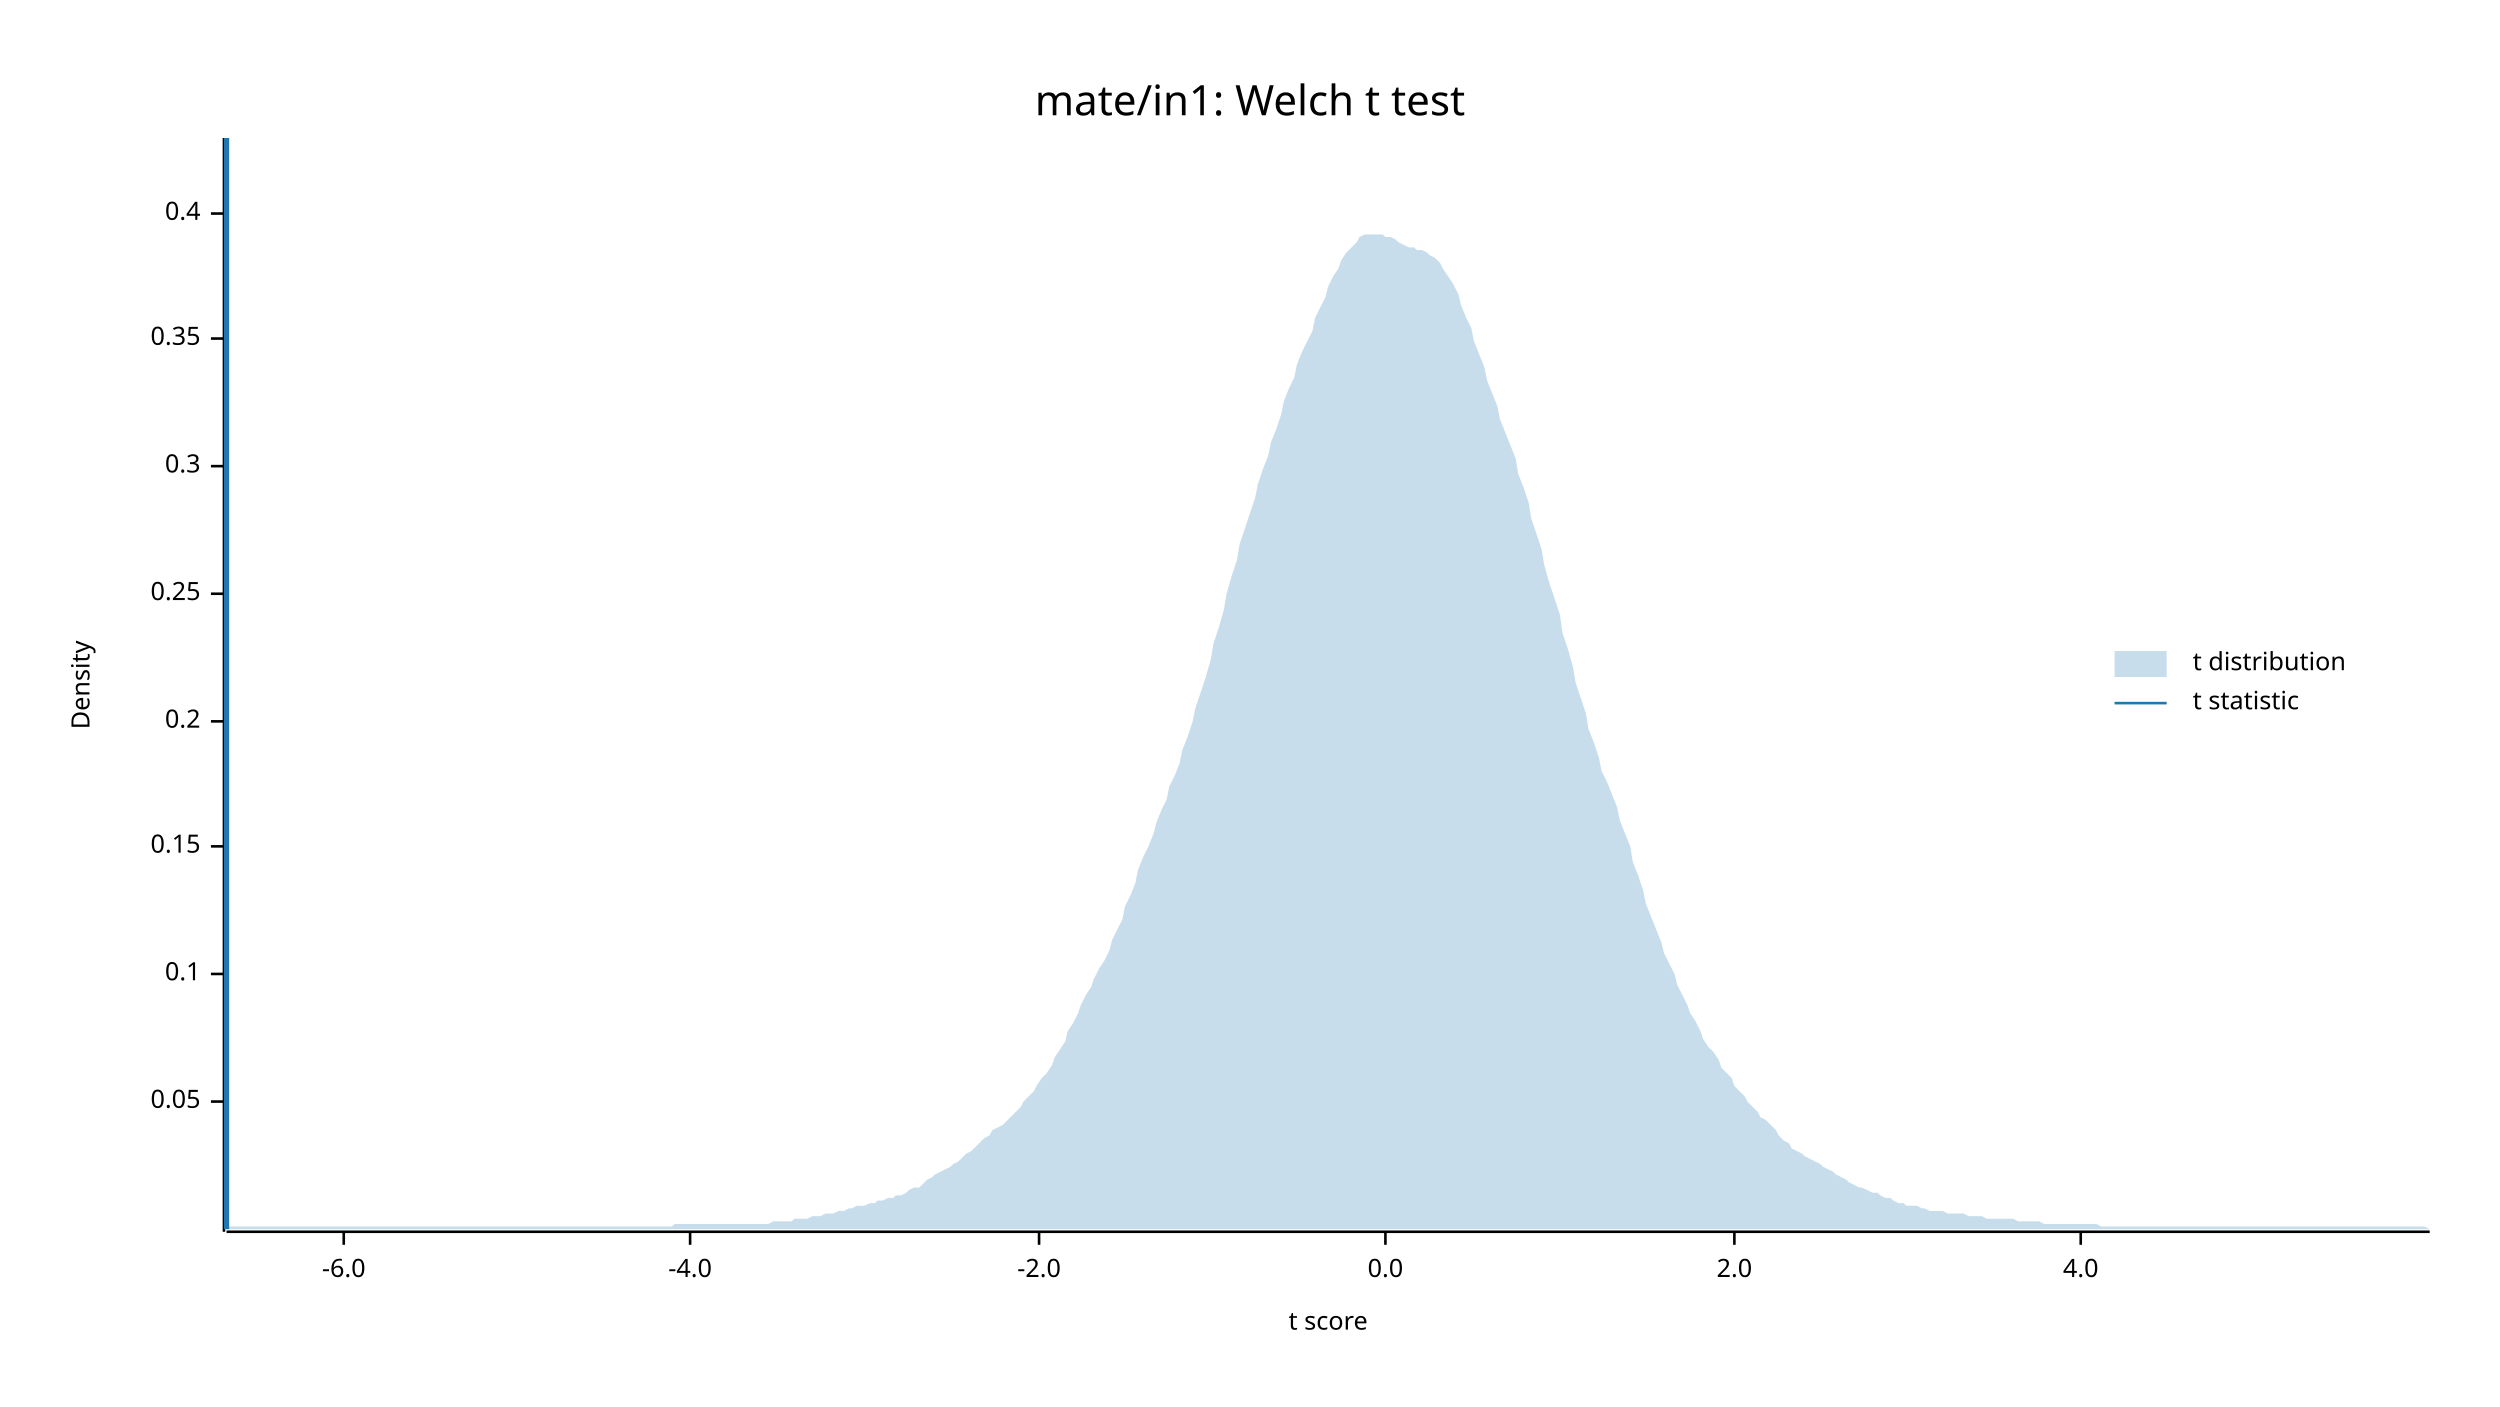
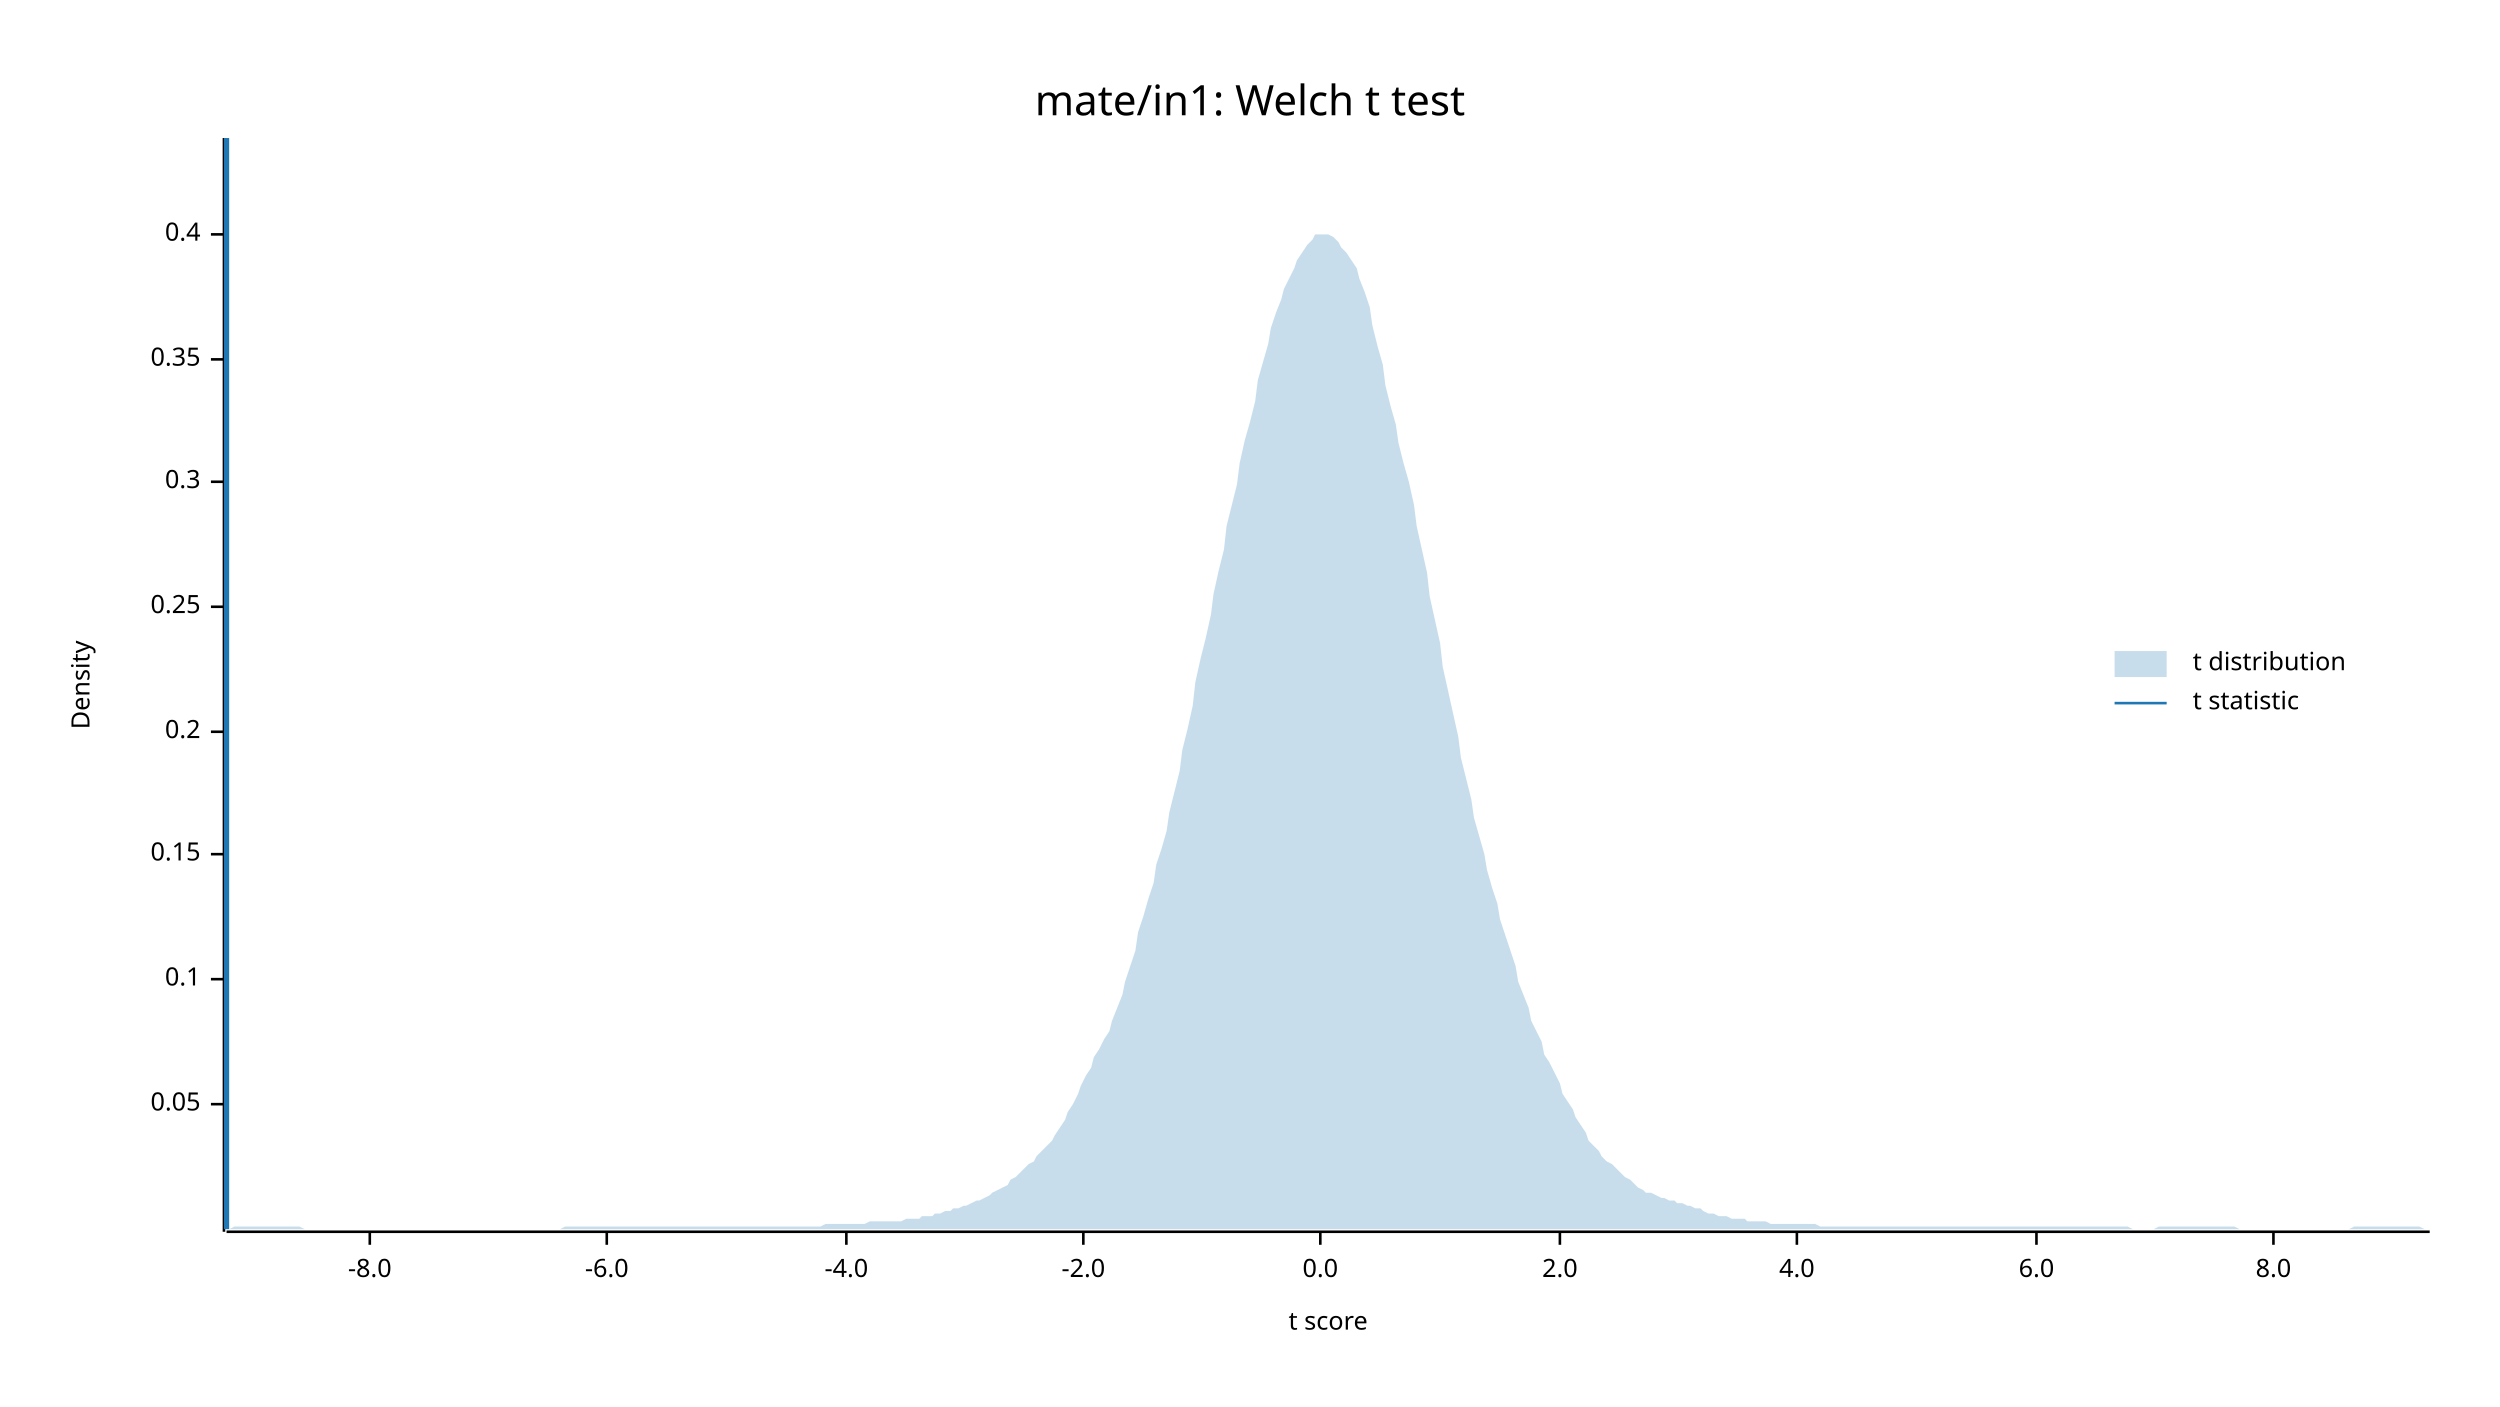
<svg xmlns="http://www.w3.org/2000/svg" width="960" height="540" viewBox="0 0 960 540">
  <text x="480" y="32" dy="0.76em" text-anchor="middle" font-family="sans-serif" font-size="16.129" opacity="1" fill="#000000">
mate/in1: Welch t test
</text>
  <text x="27" y="263" dy="0.76em" text-anchor="middle" font-family="sans-serif" font-size="9.677" opacity="1" fill="#000000" transform="rotate(270, 27, 263)">
Density
</text>
  <text x="510" y="513" dy="-0.5ex" text-anchor="middle" font-family="sans-serif" font-size="9.677" opacity="1" fill="#000000">
t score
</text>
  <polyline fill="none" opacity="1" stroke="#000000" stroke-width="1" points="86,53 86,473 " />
-   <text x="77" y="423" dy="0.5ex" text-anchor="end" font-family="sans-serif" font-size="9.677" opacity="1" fill="#000000">
+   <text x="77" y="424" dy="0.5ex" text-anchor="end" font-family="sans-serif" font-size="9.677" opacity="1" fill="#000000">
0.05
</text>
-   <polyline fill="none" opacity="1" stroke="#000000" stroke-width="1" points="81,423 86,423 " />
-   <text x="77" y="374" dy="0.5ex" text-anchor="end" font-family="sans-serif" font-size="9.677" opacity="1" fill="#000000">
+   <polyline fill="none" opacity="1" stroke="#000000" stroke-width="1" points="81,424 86,424 " />
+   <text x="77" y="376" dy="0.5ex" text-anchor="end" font-family="sans-serif" font-size="9.677" opacity="1" fill="#000000">
0.1
</text>
-   <polyline fill="none" opacity="1" stroke="#000000" stroke-width="1" points="81,374 86,374 " />
-   <text x="77" y="325" dy="0.5ex" text-anchor="end" font-family="sans-serif" font-size="9.677" opacity="1" fill="#000000">
+   <polyline fill="none" opacity="1" stroke="#000000" stroke-width="1" points="81,376 86,376 " />
+   <text x="77" y="328" dy="0.5ex" text-anchor="end" font-family="sans-serif" font-size="9.677" opacity="1" fill="#000000">
0.15
</text>
-   <polyline fill="none" opacity="1" stroke="#000000" stroke-width="1" points="81,325 86,325 " />
-   <text x="77" y="277" dy="0.5ex" text-anchor="end" font-family="sans-serif" font-size="9.677" opacity="1" fill="#000000">
+   <polyline fill="none" opacity="1" stroke="#000000" stroke-width="1" points="81,328 86,328 " />
+   <text x="77" y="281" dy="0.5ex" text-anchor="end" font-family="sans-serif" font-size="9.677" opacity="1" fill="#000000">
0.2
</text>
-   <polyline fill="none" opacity="1" stroke="#000000" stroke-width="1" points="81,277 86,277 " />
-   <text x="77" y="228" dy="0.5ex" text-anchor="end" font-family="sans-serif" font-size="9.677" opacity="1" fill="#000000">
+   <polyline fill="none" opacity="1" stroke="#000000" stroke-width="1" points="81,281 86,281 " />
+   <text x="77" y="233" dy="0.5ex" text-anchor="end" font-family="sans-serif" font-size="9.677" opacity="1" fill="#000000">
0.25
</text>
-   <polyline fill="none" opacity="1" stroke="#000000" stroke-width="1" points="81,228 86,228 " />
-   <text x="77" y="179" dy="0.5ex" text-anchor="end" font-family="sans-serif" font-size="9.677" opacity="1" fill="#000000">
+   <polyline fill="none" opacity="1" stroke="#000000" stroke-width="1" points="81,233 86,233 " />
+   <text x="77" y="185" dy="0.5ex" text-anchor="end" font-family="sans-serif" font-size="9.677" opacity="1" fill="#000000">
0.3
</text>
-   <polyline fill="none" opacity="1" stroke="#000000" stroke-width="1" points="81,179 86,179 " />
-   <text x="77" y="130" dy="0.5ex" text-anchor="end" font-family="sans-serif" font-size="9.677" opacity="1" fill="#000000">
+   <polyline fill="none" opacity="1" stroke="#000000" stroke-width="1" points="81,185 86,185 " />
+   <text x="77" y="138" dy="0.5ex" text-anchor="end" font-family="sans-serif" font-size="9.677" opacity="1" fill="#000000">
0.35
</text>
-   <polyline fill="none" opacity="1" stroke="#000000" stroke-width="1" points="81,130 86,130 " />
-   <text x="77" y="82" dy="0.5ex" text-anchor="end" font-family="sans-serif" font-size="9.677" opacity="1" fill="#000000">
+   <polyline fill="none" opacity="1" stroke="#000000" stroke-width="1" points="81,138 86,138 " />
+   <text x="77" y="90" dy="0.5ex" text-anchor="end" font-family="sans-serif" font-size="9.677" opacity="1" fill="#000000">
0.4
</text>
-   <polyline fill="none" opacity="1" stroke="#000000" stroke-width="1" points="81,82 86,82 " />
+   <polyline fill="none" opacity="1" stroke="#000000" stroke-width="1" points="81,90 86,90 " />
  <polyline fill="none" opacity="1" stroke="#000000" stroke-width="1" points="87,473 933,473 " />
-   <text x="132" y="483" dy="0.76em" text-anchor="middle" font-family="sans-serif" font-size="9.677" opacity="1" fill="#000000">
+   <text x="142" y="483" dy="0.76em" text-anchor="middle" font-family="sans-serif" font-size="9.677" opacity="1" fill="#000000">
+ -8.0
+ </text>
+   <polyline fill="none" opacity="1" stroke="#000000" stroke-width="1" points="142,473 142,478 " />
+   <text x="233" y="483" dy="0.76em" text-anchor="middle" font-family="sans-serif" font-size="9.677" opacity="1" fill="#000000">
-6.0
</text>
-   <polyline fill="none" opacity="1" stroke="#000000" stroke-width="1" points="132,473 132,478 " />
-   <text x="265" y="483" dy="0.76em" text-anchor="middle" font-family="sans-serif" font-size="9.677" opacity="1" fill="#000000">
+   <polyline fill="none" opacity="1" stroke="#000000" stroke-width="1" points="233,473 233,478 " />
+   <text x="325" y="483" dy="0.76em" text-anchor="middle" font-family="sans-serif" font-size="9.677" opacity="1" fill="#000000">
-4.0
</text>
-   <polyline fill="none" opacity="1" stroke="#000000" stroke-width="1" points="265,473 265,478 " />
-   <text x="399" y="483" dy="0.76em" text-anchor="middle" font-family="sans-serif" font-size="9.677" opacity="1" fill="#000000">
+   <polyline fill="none" opacity="1" stroke="#000000" stroke-width="1" points="325,473 325,478 " />
+   <text x="416" y="483" dy="0.76em" text-anchor="middle" font-family="sans-serif" font-size="9.677" opacity="1" fill="#000000">
-2.0
</text>
-   <polyline fill="none" opacity="1" stroke="#000000" stroke-width="1" points="399,473 399,478 " />
-   <text x="532" y="483" dy="0.76em" text-anchor="middle" font-family="sans-serif" font-size="9.677" opacity="1" fill="#000000">
+   <polyline fill="none" opacity="1" stroke="#000000" stroke-width="1" points="416,473 416,478 " />
+   <text x="507" y="483" dy="0.76em" text-anchor="middle" font-family="sans-serif" font-size="9.677" opacity="1" fill="#000000">
0.0
</text>
-   <polyline fill="none" opacity="1" stroke="#000000" stroke-width="1" points="532,473 532,478 " />
-   <text x="666" y="483" dy="0.76em" text-anchor="middle" font-family="sans-serif" font-size="9.677" opacity="1" fill="#000000">
+   <polyline fill="none" opacity="1" stroke="#000000" stroke-width="1" points="507,473 507,478 " />
+   <text x="599" y="483" dy="0.76em" text-anchor="middle" font-family="sans-serif" font-size="9.677" opacity="1" fill="#000000">
2.0
</text>
-   <polyline fill="none" opacity="1" stroke="#000000" stroke-width="1" points="666,473 666,478 " />
-   <text x="799" y="483" dy="0.76em" text-anchor="middle" font-family="sans-serif" font-size="9.677" opacity="1" fill="#000000">
+   <polyline fill="none" opacity="1" stroke="#000000" stroke-width="1" points="599,473 599,478 " />
+   <text x="690" y="483" dy="0.76em" text-anchor="middle" font-family="sans-serif" font-size="9.677" opacity="1" fill="#000000">
4.0
</text>
-   <polyline fill="none" opacity="1" stroke="#000000" stroke-width="1" points="799,473 799,478 " />
-   <polygon opacity="0.25" fill="#1F78B4" points="87,472 88,471 90,471 92,471 93,471 95,471 97,471 98,471 100,471 102,471 103,471 105,471 107,471 109,471 110,471 112,471 114,471 115,471 117,471 119,471 120,471 122,471 124,471 125,471 127,471 129,471 131,471 132,471 134,471 136,471 137,471 139,471 141,471 142,471 144,471 146,471 148,471 149,471 151,471 153,471 154,471 156,471 158,471 159,471 161,471 163,471 164,471 166,471 168,471 170,471 171,471 173,471 175,471 176,471 178,471 180,471 181,471 183,471 185,471 187,471 188,471 190,471 192,471 193,471 195,471 197,471 198,471 200,471 202,471 203,471 205,471 207,471 209,471 210,471 212,471 214,471 215,471 217,471 219,471 220,471 222,471 224,471 226,471 227,471 229,471 231,471 232,471 234,471 236,471 237,471 239,471 241,471 242,471 244,471 246,471 248,471 249,471 251,471 253,471 254,471 256,471 258,471 259,470 261,470 263,470 265,470 266,470 268,470 270,470 271,470 273,470 275,470 276,470 278,470 280,470 281,470 283,470 285,470 287,470 288,470 290,470 292,470 293,470 295,470 297,469 298,469 300,469 302,469 304,469 305,468 307,468 309,468 310,468 312,467 314,467 315,467 317,466 319,466 320,466 322,465 324,465 326,464 327,464 329,463 331,463 332,463 334,462 336,462 337,461 339,461 341,460 343,460 344,459 346,459 348,458 349,457 351,456 353,456 354,455 356,453 358,452 359,451 361,450 363,449 365,448 366,447 368,446 370,444 371,443 373,442 375,440 376,439 378,437 380,436 381,434 383,433 385,432 387,430 388,429 390,427 392,425 393,423 395,421 397,419 398,417 400,414 402,412 404,409 405,406 407,403 409,400 410,396 412,393 414,389 415,386 417,382 419,379 420,376 422,372 424,369 426,365 427,361 429,357 431,353 432,348 434,344 436,339 437,334 439,329 441,325 443,320 444,316 446,311 448,307 449,302 451,298 453,293 454,288 456,283 458,277 459,272 461,266 463,260 465,253 466,247 468,241 470,234 471,228 473,221 475,215 476,209 478,203 480,197 482,191 483,186 485,180 487,175 488,170 490,165 492,159 493,154 495,149 497,145 498,140 500,135 502,131 504,127 505,122 507,118 509,114 510,110 512,106 514,103 515,100 517,97 519,95 521,93 522,91 524,90 526,90 527,90 529,90 531,90 532,91 534,91 536,92 537,93 539,94 541,95 543,95 544,96 546,96 548,97 549,98 551,99 553,101 554,103 556,106 558,109 560,113 561,117 563,122 565,126 566,131 568,136 570,141 571,146 573,151 575,156 576,161 578,166 580,171 582,176 583,182 585,187 587,193 588,199 590,205 592,211 593,217 595,224 597,230 599,236 600,243 602,249 604,256 605,262 607,268 609,274 610,280 612,285 614,291 615,296 617,300 619,305 621,310 622,315 624,320 626,325 627,331 629,336 631,342 632,347 634,352 636,357 638,362 639,366 641,370 643,374 644,378 646,382 648,386 649,389 651,392 653,396 654,399 656,402 658,404 660,407 661,410 663,412 665,414 666,417 668,419 670,421 671,423 673,425 675,427 676,429 678,430 680,432 682,434 683,436 685,438 687,439 688,441 690,442 692,443 693,444 695,445 697,446 699,447 700,448 702,449 704,450 705,451 707,452 709,453 710,454 712,455 714,456 715,456 717,457 719,458 721,458 722,459 724,460 726,460 727,461 729,462 731,462 732,463 734,463 736,463 738,464 739,464 741,465 743,465 744,465 746,465 748,466 749,466 751,466 753,466 754,466 756,467 758,467 760,467 761,467 763,468 765,468 766,468 768,468 770,468 771,468 773,468 775,469 777,469 778,469 780,469 782,469 783,469 785,470 787,470 788,470 790,470 792,470 793,470 795,470 797,470 799,470 800,470 802,470 804,470 805,470 807,471 809,471 810,471 812,471 814,471 816,471 817,471 819,471 821,471 822,471 824,471 826,471 827,471 829,471 831,471 832,471 834,471 836,471 838,471 839,471 841,471 843,471 844,471 846,471 848,471 849,471 851,471 853,471 855,471 856,471 858,471 860,471 861,471 863,471 865,471 866,471 868,471 870,471 871,471 873,471 875,471 877,471 878,471 880,471 882,471 883,471 885,471 887,471 888,471 890,471 892,471 894,471 895,471 897,471 899,471 900,471 902,471 904,471 905,471 907,471 909,471 910,471 912,471 914,471 916,471 917,471 919,471 921,471 922,471 924,471 926,471 927,471 929,471 931,471 933,472 933,472 87,472 " />
+   <polyline fill="none" opacity="1" stroke="#000000" stroke-width="1" points="690,473 690,478 " />
+   <text x="782" y="483" dy="0.76em" text-anchor="middle" font-family="sans-serif" font-size="9.677" opacity="1" fill="#000000">
+ 6.0
+ </text>
+   <polyline fill="none" opacity="1" stroke="#000000" stroke-width="1" points="782,473 782,478 " />
+   <text x="873" y="483" dy="0.76em" text-anchor="middle" font-family="sans-serif" font-size="9.677" opacity="1" fill="#000000">
+ 8.0
+ </text>
+   <polyline fill="none" opacity="1" stroke="#000000" stroke-width="1" points="873,473 873,478 " />
+   <polygon opacity="0.25" fill="#1F78B4" points="87,472 88,472 90,471 92,471 93,471 95,471 97,471 98,471 100,471 102,471 103,471 105,471 107,471 109,471 110,471 112,471 114,471 115,471 117,472 119,472 120,472 122,472 124,472 125,472 127,472 129,472 131,472 132,472 134,472 136,472 137,472 139,472 141,472 142,472 144,472 146,472 148,472 149,472 151,472 153,472 154,472 156,472 158,472 159,472 161,472 163,472 164,472 166,472 168,472 170,472 171,472 173,472 175,472 176,472 178,472 180,472 181,472 183,472 185,472 187,472 188,472 190,472 192,472 193,472 195,472 197,472 198,472 200,472 202,472 203,472 205,472 207,472 209,472 210,472 212,472 214,472 215,472 217,471 219,471 220,471 222,471 224,471 226,471 227,471 229,471 231,471 232,471 234,471 236,471 237,471 239,471 241,471 242,471 244,471 246,471 248,471 249,471 251,471 253,471 254,471 256,471 258,471 259,471 261,471 263,471 265,471 266,471 268,471 270,471 271,471 273,471 275,471 276,471 278,471 280,471 281,471 283,471 285,471 287,471 288,471 290,471 292,471 293,471 295,471 297,471 298,471 300,471 302,471 304,471 305,471 307,471 309,471 310,471 312,471 314,471 315,471 317,470 319,470 320,470 322,470 324,470 326,470 327,470 329,470 331,470 332,470 334,469 336,469 337,469 339,469 341,469 343,469 344,469 346,469 348,468 349,468 351,468 353,468 354,467 356,467 358,467 359,466 361,466 363,465 365,465 366,464 368,464 370,463 371,463 373,462 375,461 376,461 378,460 380,459 381,458 383,457 385,456 387,455 388,453 390,452 392,450 393,449 395,447 397,446 398,444 400,442 402,440 404,438 405,436 407,433 409,430 410,427 412,424 414,420 415,417 417,413 419,410 420,406 422,403 424,399 426,396 427,392 429,387 431,382 432,377 434,371 436,365 437,358 439,352 441,345 443,339 444,332 446,326 448,319 449,312 451,304 453,296 454,288 456,280 458,271 459,262 461,253 463,245 465,236 466,228 468,219 470,211 471,202 473,194 475,186 476,178 478,169 480,162 482,154 483,146 485,139 487,132 488,126 490,120 492,115 493,111 495,107 497,103 498,100 500,97 502,94 504,92 505,90 507,90 509,90 510,90 512,91 514,93 515,95 517,97 519,100 521,103 522,107 524,112 526,118 527,125 529,133 531,140 532,148 534,156 536,163 537,170 539,178 541,185 543,194 544,202 546,211 548,220 549,229 551,238 553,247 554,256 556,265 558,274 560,283 561,291 563,299 565,307 566,314 568,321 570,328 571,334 573,341 575,347 576,353 578,359 580,365 582,371 583,377 585,382 587,387 588,392 590,396 592,400 593,405 595,408 597,412 599,416 600,420 602,423 604,426 605,429 607,432 609,435 610,438 612,440 614,442 615,444 617,446 619,447 621,449 622,450 624,452 626,453 627,454 629,456 631,457 632,458 634,458 636,459 638,460 639,460 641,461 643,461 644,462 646,462 648,463 649,463 651,464 653,464 654,465 656,466 658,466 660,467 661,467 663,467 665,468 666,468 668,468 670,468 671,469 673,469 675,469 676,469 678,469 680,470 682,470 683,470 685,470 687,470 688,470 690,470 692,470 693,470 695,470 697,470 699,471 700,471 702,471 704,471 705,471 707,471 709,471 710,471 712,471 714,471 715,471 717,471 719,471 721,471 722,471 724,471 726,471 727,471 729,471 731,471 732,471 734,471 736,471 738,471 739,471 741,471 743,471 744,471 746,471 748,471 749,471 751,471 753,471 754,471 756,471 758,471 760,471 761,471 763,471 765,471 766,471 768,471 770,471 771,471 773,471 775,471 777,471 778,471 780,471 782,471 783,471 785,471 787,471 788,471 790,471 792,471 793,471 795,471 797,471 799,471 800,471 802,471 804,471 805,471 807,471 809,471 810,471 812,471 814,471 816,471 817,471 819,472 821,472 822,472 824,472 826,472 827,472 829,471 831,471 832,471 834,471 836,471 838,471 839,471 841,471 843,471 844,471 846,471 848,471 849,471 851,471 853,471 855,471 856,471 858,471 860,472 861,472 863,472 865,472 866,472 868,472 870,472 871,472 873,472 875,472 877,472 878,472 880,472 882,472 883,472 885,472 887,472 888,472 890,472 892,472 894,472 895,472 897,472 899,472 900,472 902,472 904,471 905,471 907,471 909,471 910,471 912,471 914,471 916,471 917,471 919,471 921,471 922,471 924,471 926,471 927,471 929,471 931,472 933,472 933,472 87,472 " />
  <polyline fill="none" opacity="1" stroke="#1F78B4" stroke-width="2" points="87,472 87,53 " />
  <text x="842" y="250" dy="0.76em" text-anchor="start" font-family="sans-serif" font-size="9.677" opacity="1" fill="#000000">
t distribution
</text>
  <text x="842" y="265" dy="0.76em" text-anchor="start" font-family="sans-serif" font-size="9.677" opacity="1" fill="#000000">
t statistic
</text>
  <rect x="812" y="250" width="20" height="10" opacity="0.25" fill="#1F78B4" stroke="none" />
  <polyline fill="none" opacity="1" stroke="#1F78B4" stroke-width="1" points="812,270 832,270 " />
</svg>
